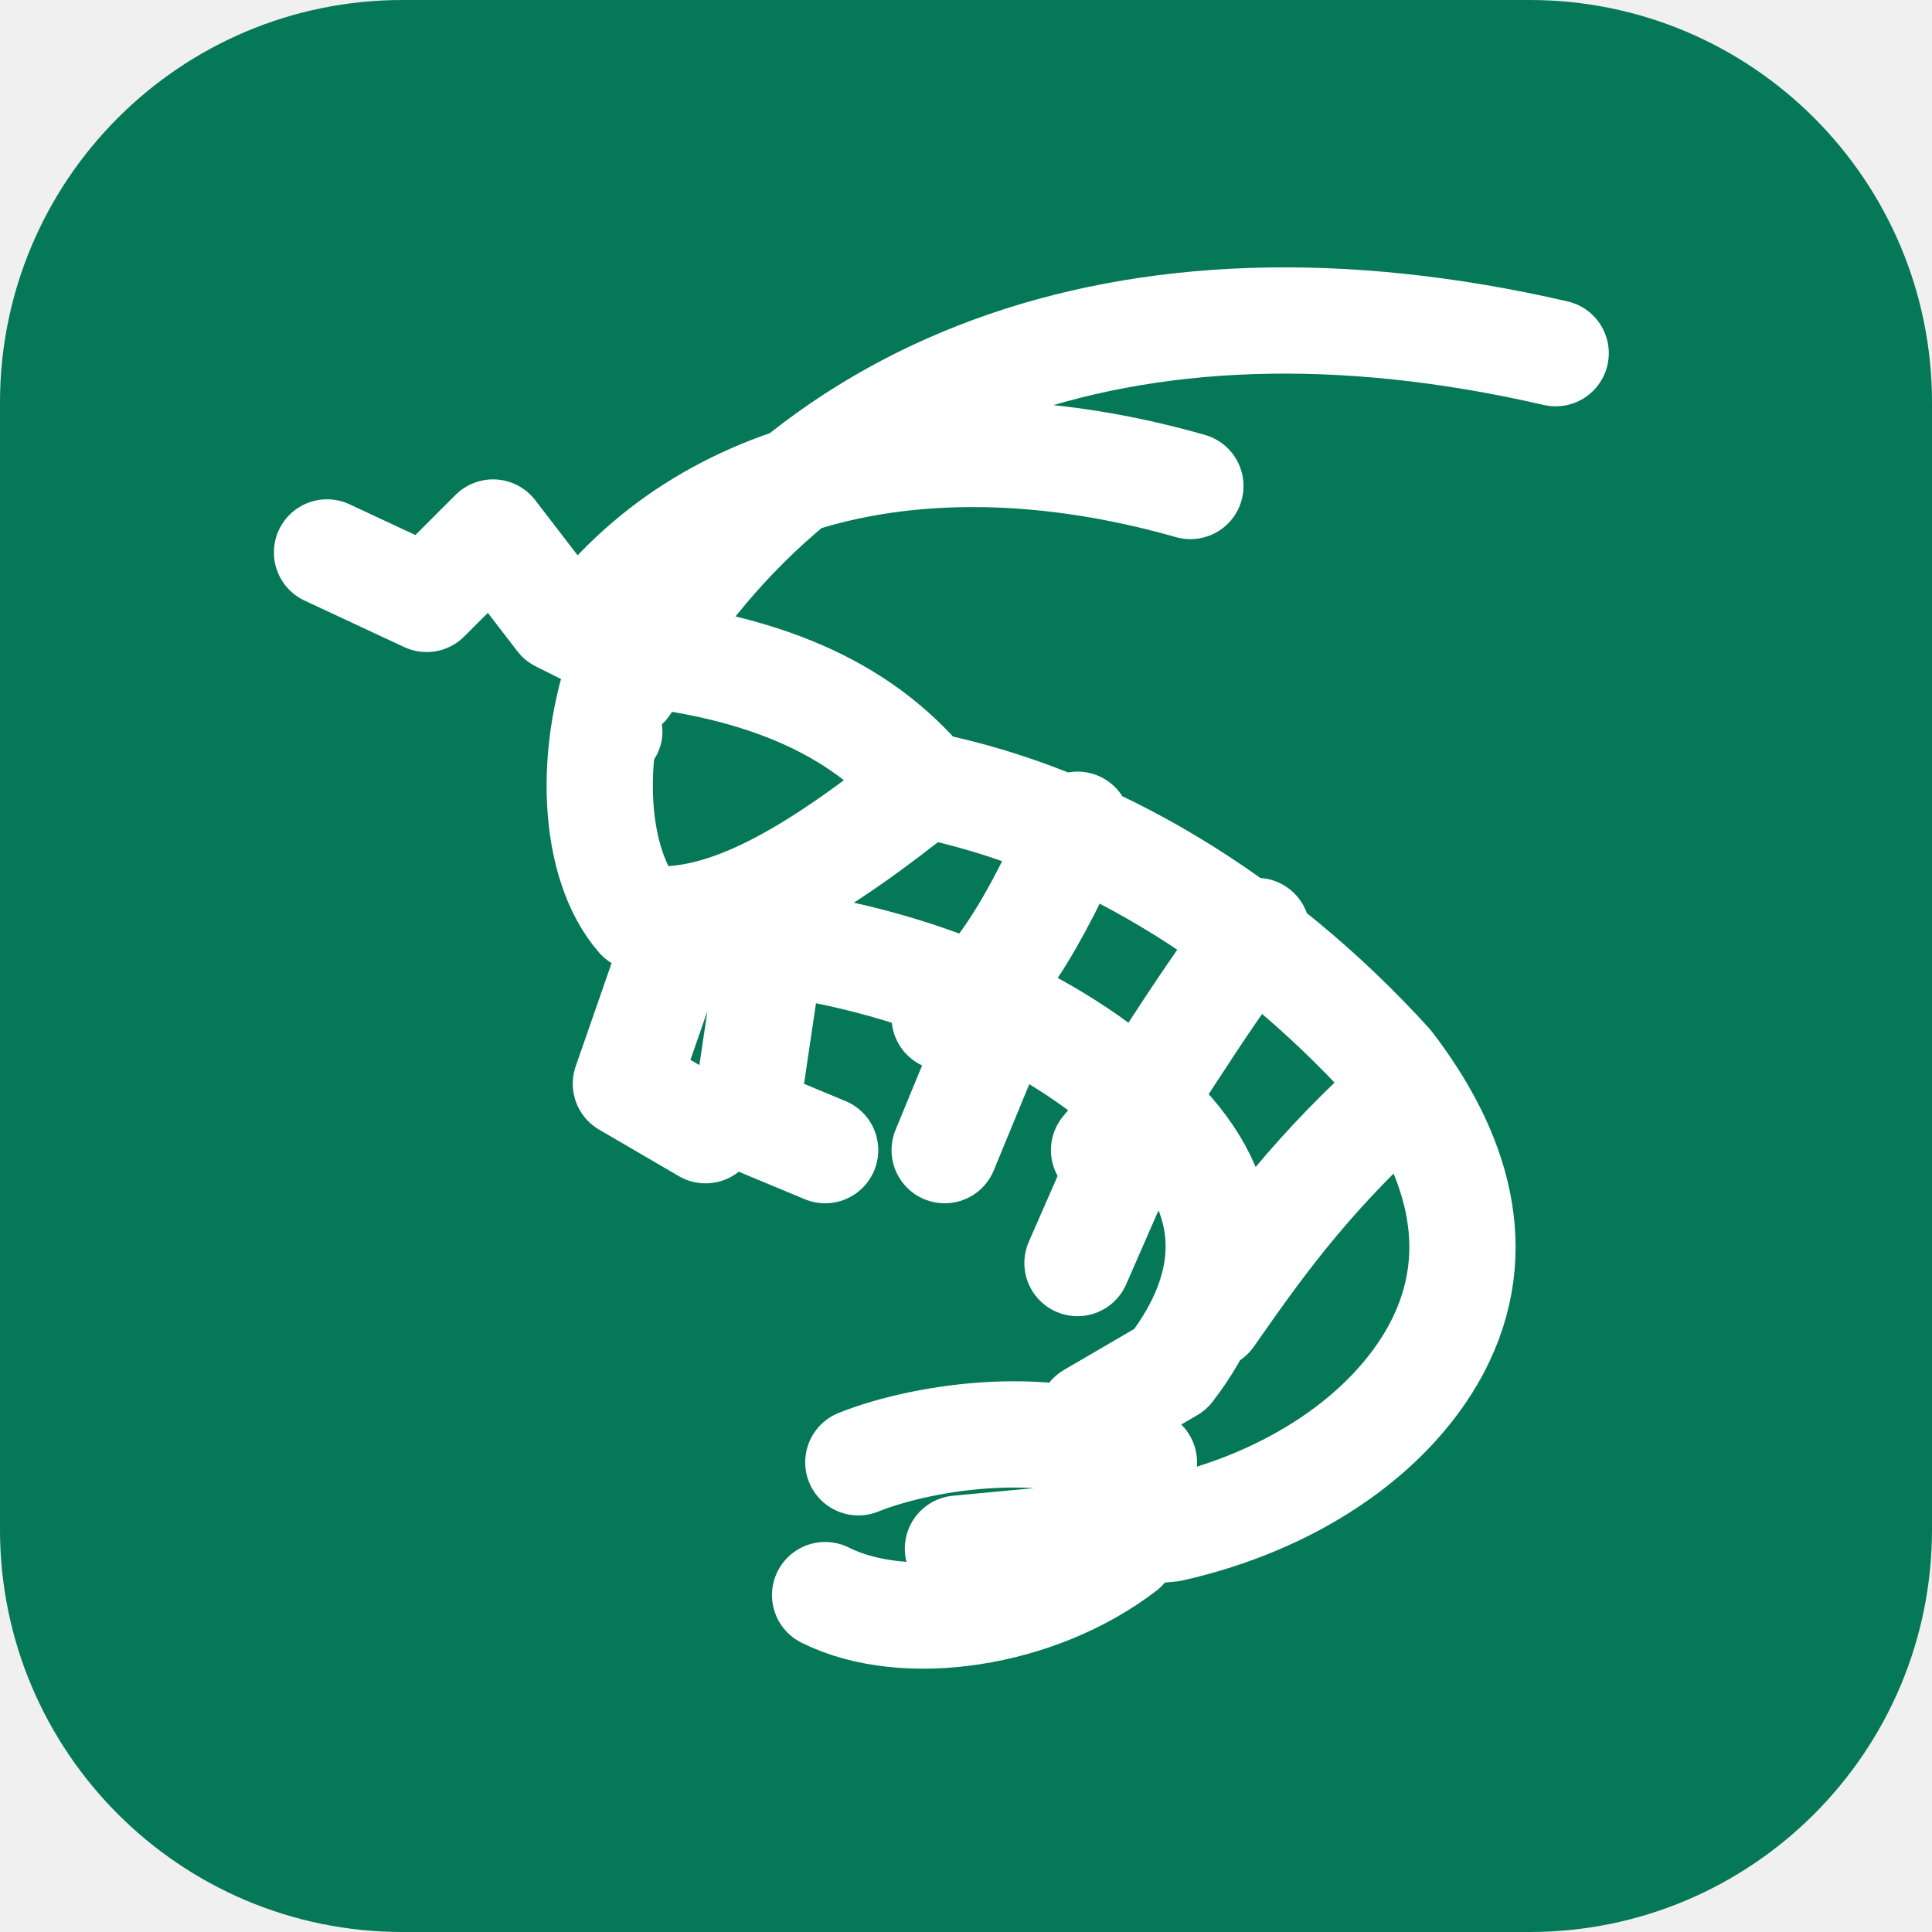
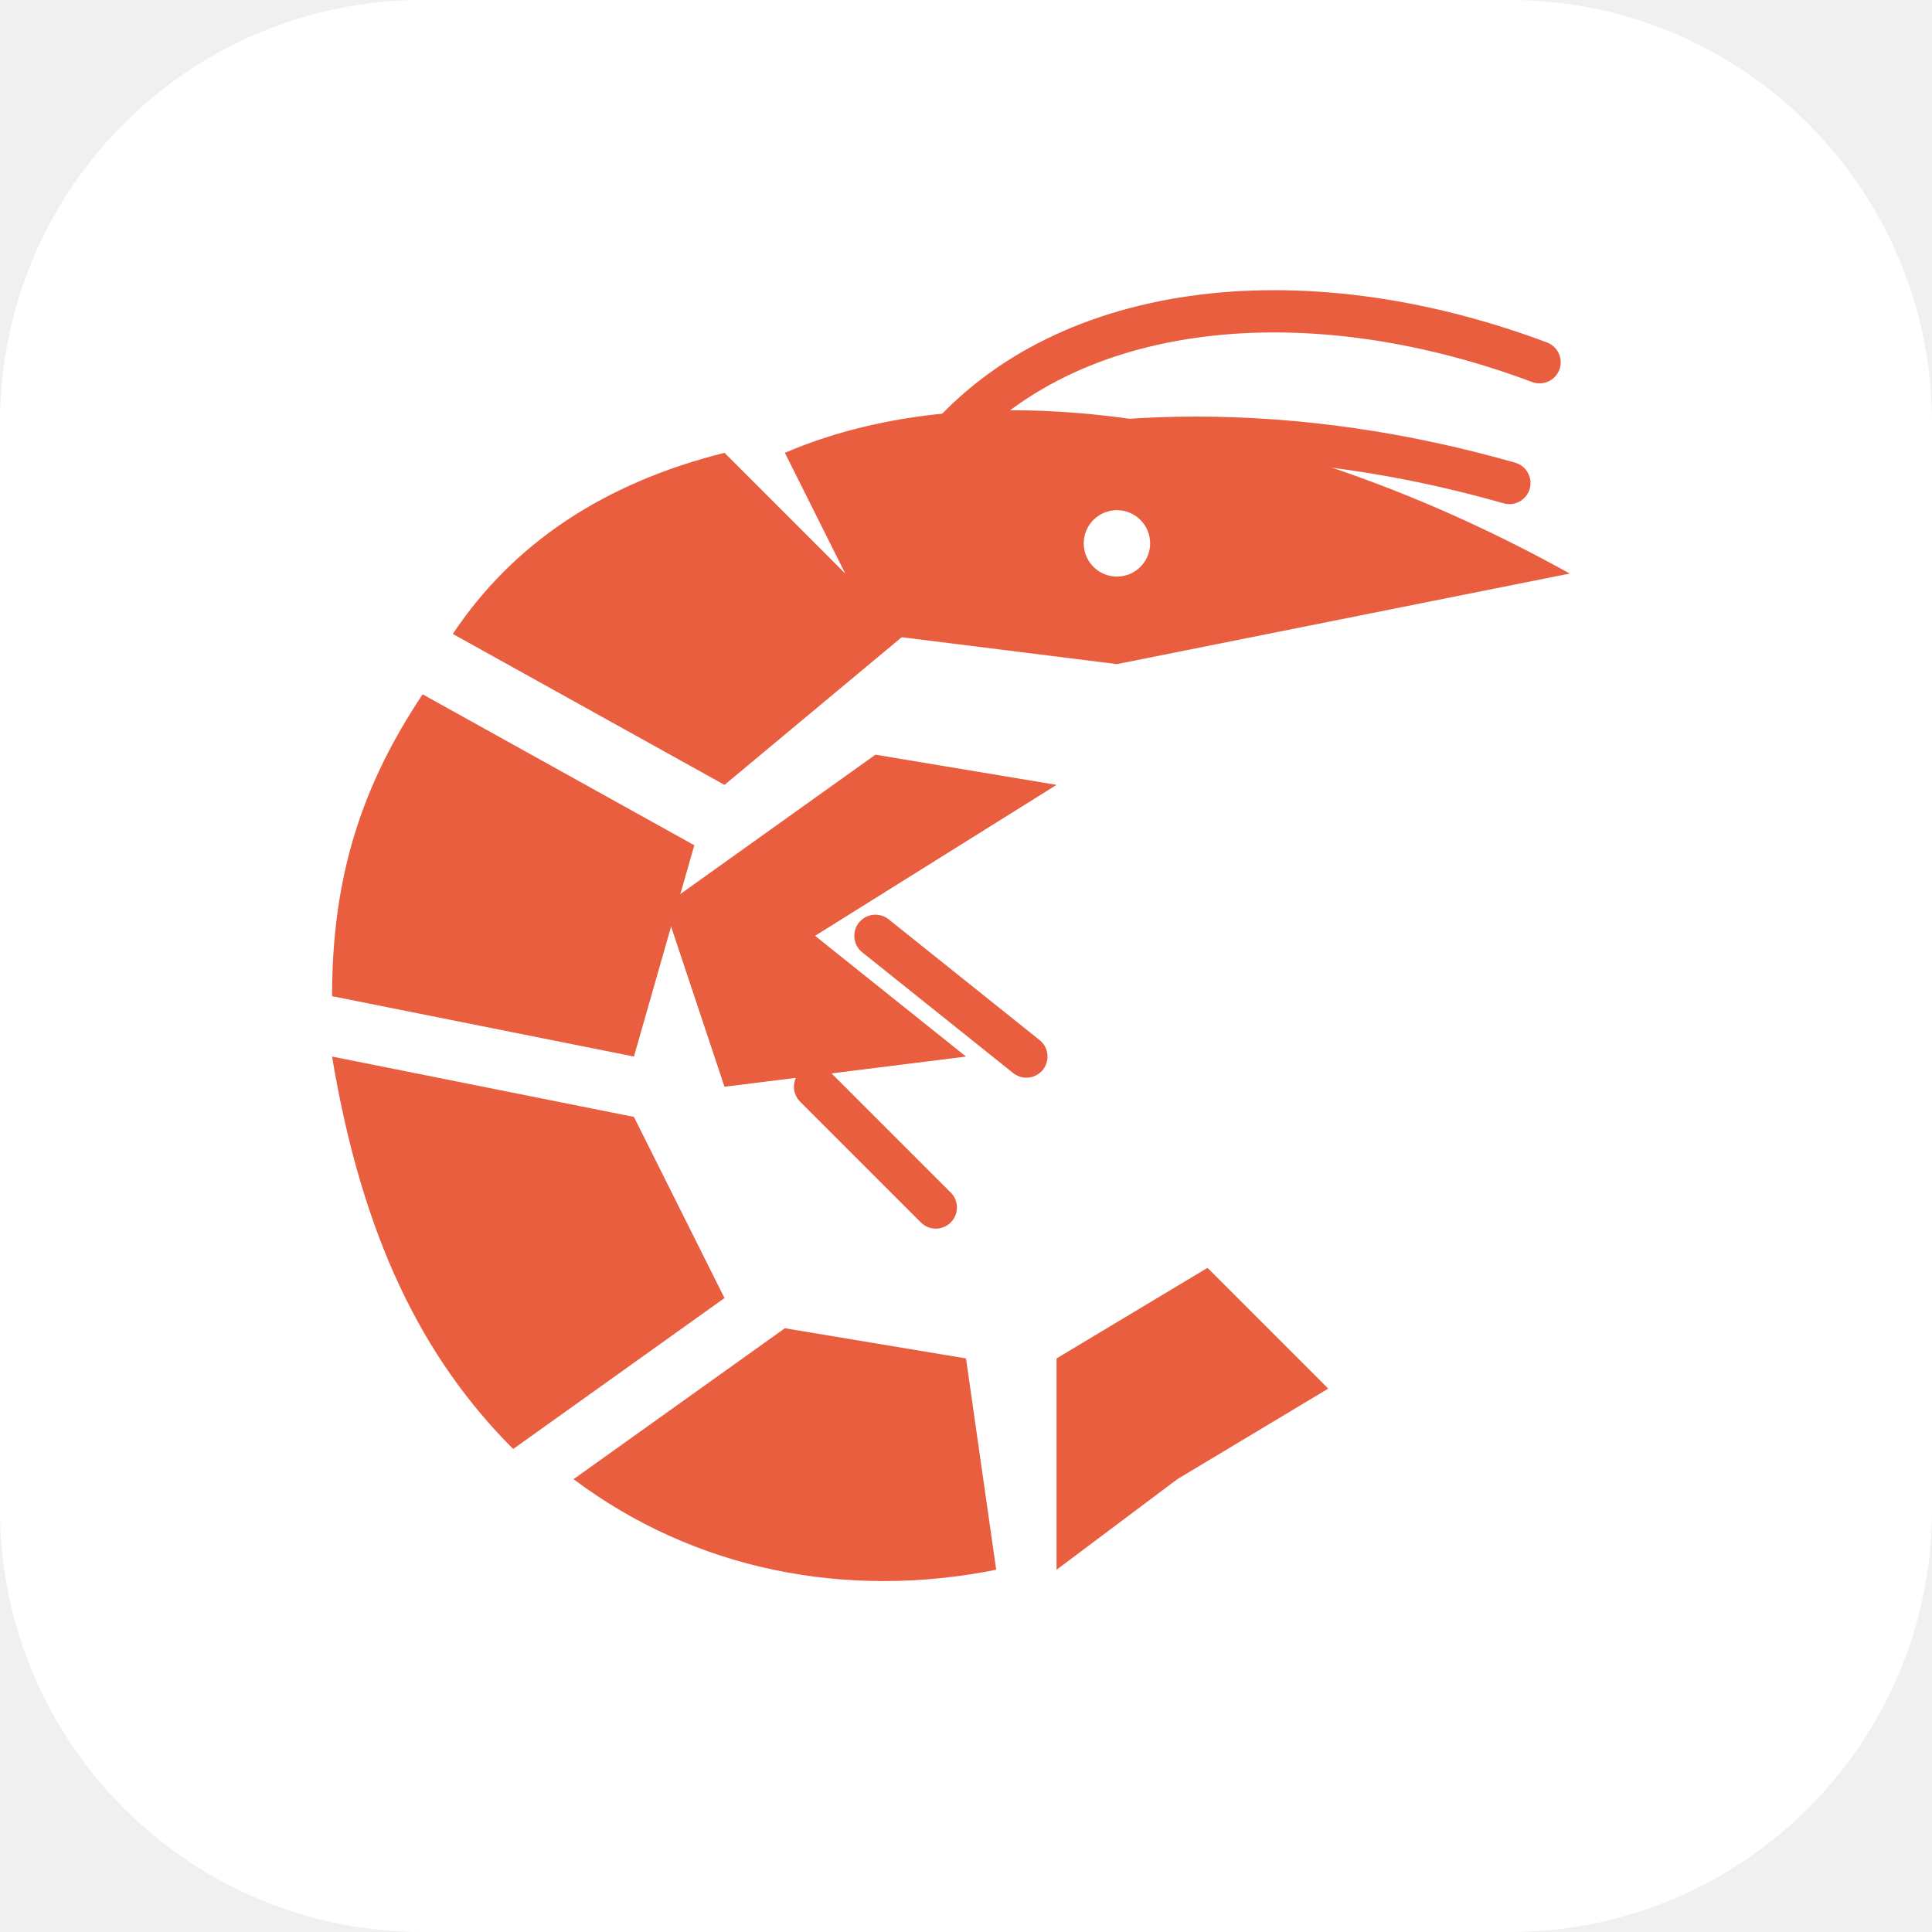
- <svg xmlns="http://www.w3.org/2000/svg" viewBox="0 0 192 192">
-   <rect width="192" height="192" rx="40" fill="#047857" />
-   <g transform="translate(16 12) scale(6.6)" fill="none" stroke="#fff" stroke-width="1.6" stroke-linecap="round" stroke-linejoin="round">
-     <path d="M7 8.5C9.5 4 14.5 2 21 3.5M6.5 7.5C8.5 5 12 4.5 15.5 5.5M2.5 6.5L4 7.2L5 6.2L6 7.5L7 8" />
-     <circle cx="6.8" cy="9.2" r=".75" fill="#fff" stroke="none" />
-     <path d="M7 8C9 8.2 10.5 8.8 11.5 10C10 11.2 8.5 12.2 7.2 12C6.5 11.2 6.4 9.5 7 8ZM7.8 12.2L7 14.5L8.2 15.2M9.2 12.3L8.8 15L10 15.5" />
-     <path d="M11.5 10C14 10.5 16.5 12 18.5 14.2C19.5 15.5 20 17 19.2 18.5C18.5 19.8 17 20.8 15.2 21.2M10 12.5C11.5 12.8 13.5 13.5 15 15C16.2 16.2 16.2 17.5 15.2 18.8L14 19.5M13.8 10.6C13.2 12 12.5 13.2 11.8 13.5M16.5 12.2C15.5 13.5 14.8 14.8 14.2 15.5M18.5 14.8C17.2 16 16.5 17 15.8 18M12.5 13.8L11.8 15.5M14.5 15.6L13.8 17.2M15.2 21.2L12 21.5M14.8 20.2C13.5 19.5 11.5 19.8 10.5 20.2M14.5 21.5C13.2 22.5 11.2 22.8 10 22.2" />
+ <svg xmlns="http://www.w3.org/2000/svg" viewBox="0 0 64 64">
+   <rect width="64" height="64" rx="14" fill="white" />
+   <g transform="translate(8 5)">
+     <g fill="#e85e3f">
+       <path d="M18 10c7-3 17-1 26 4l-15 3-8-1Z" />
+       <path d="M16 10c-4 1-7 3-9 6l9 5 6-5Z" />
+       <path d="m6 18 9 5-2 7-10-2c0-4 1-7 3-10Z" />
+       <path d="m3 30 10 2 3 6-7 5c-3-3-5-7-6-13Z" />
+       <path d="m11 44 7-5 6 1 1 7c-5 1-10 0-14-3Z" />
+       <path d="m27 40 5-3 4 4-5 3-4 3Z" />
+       <path d="m14 25 7-5 6 1-8 5 5 4-8 1Z" />
+     </g>
+     <circle cx="29" cy="13" r="1.1" fill="white" />
+     <g fill="none" stroke="#e85e3f" stroke-width="1.4" stroke-linecap="round">
+       <path d="M23 10c4-5 12-6 20-3M22 11c6-2 13-2 20 0M21 26l5 4m-7 1 4 4" />
+     </g>
  </g>
</svg>
